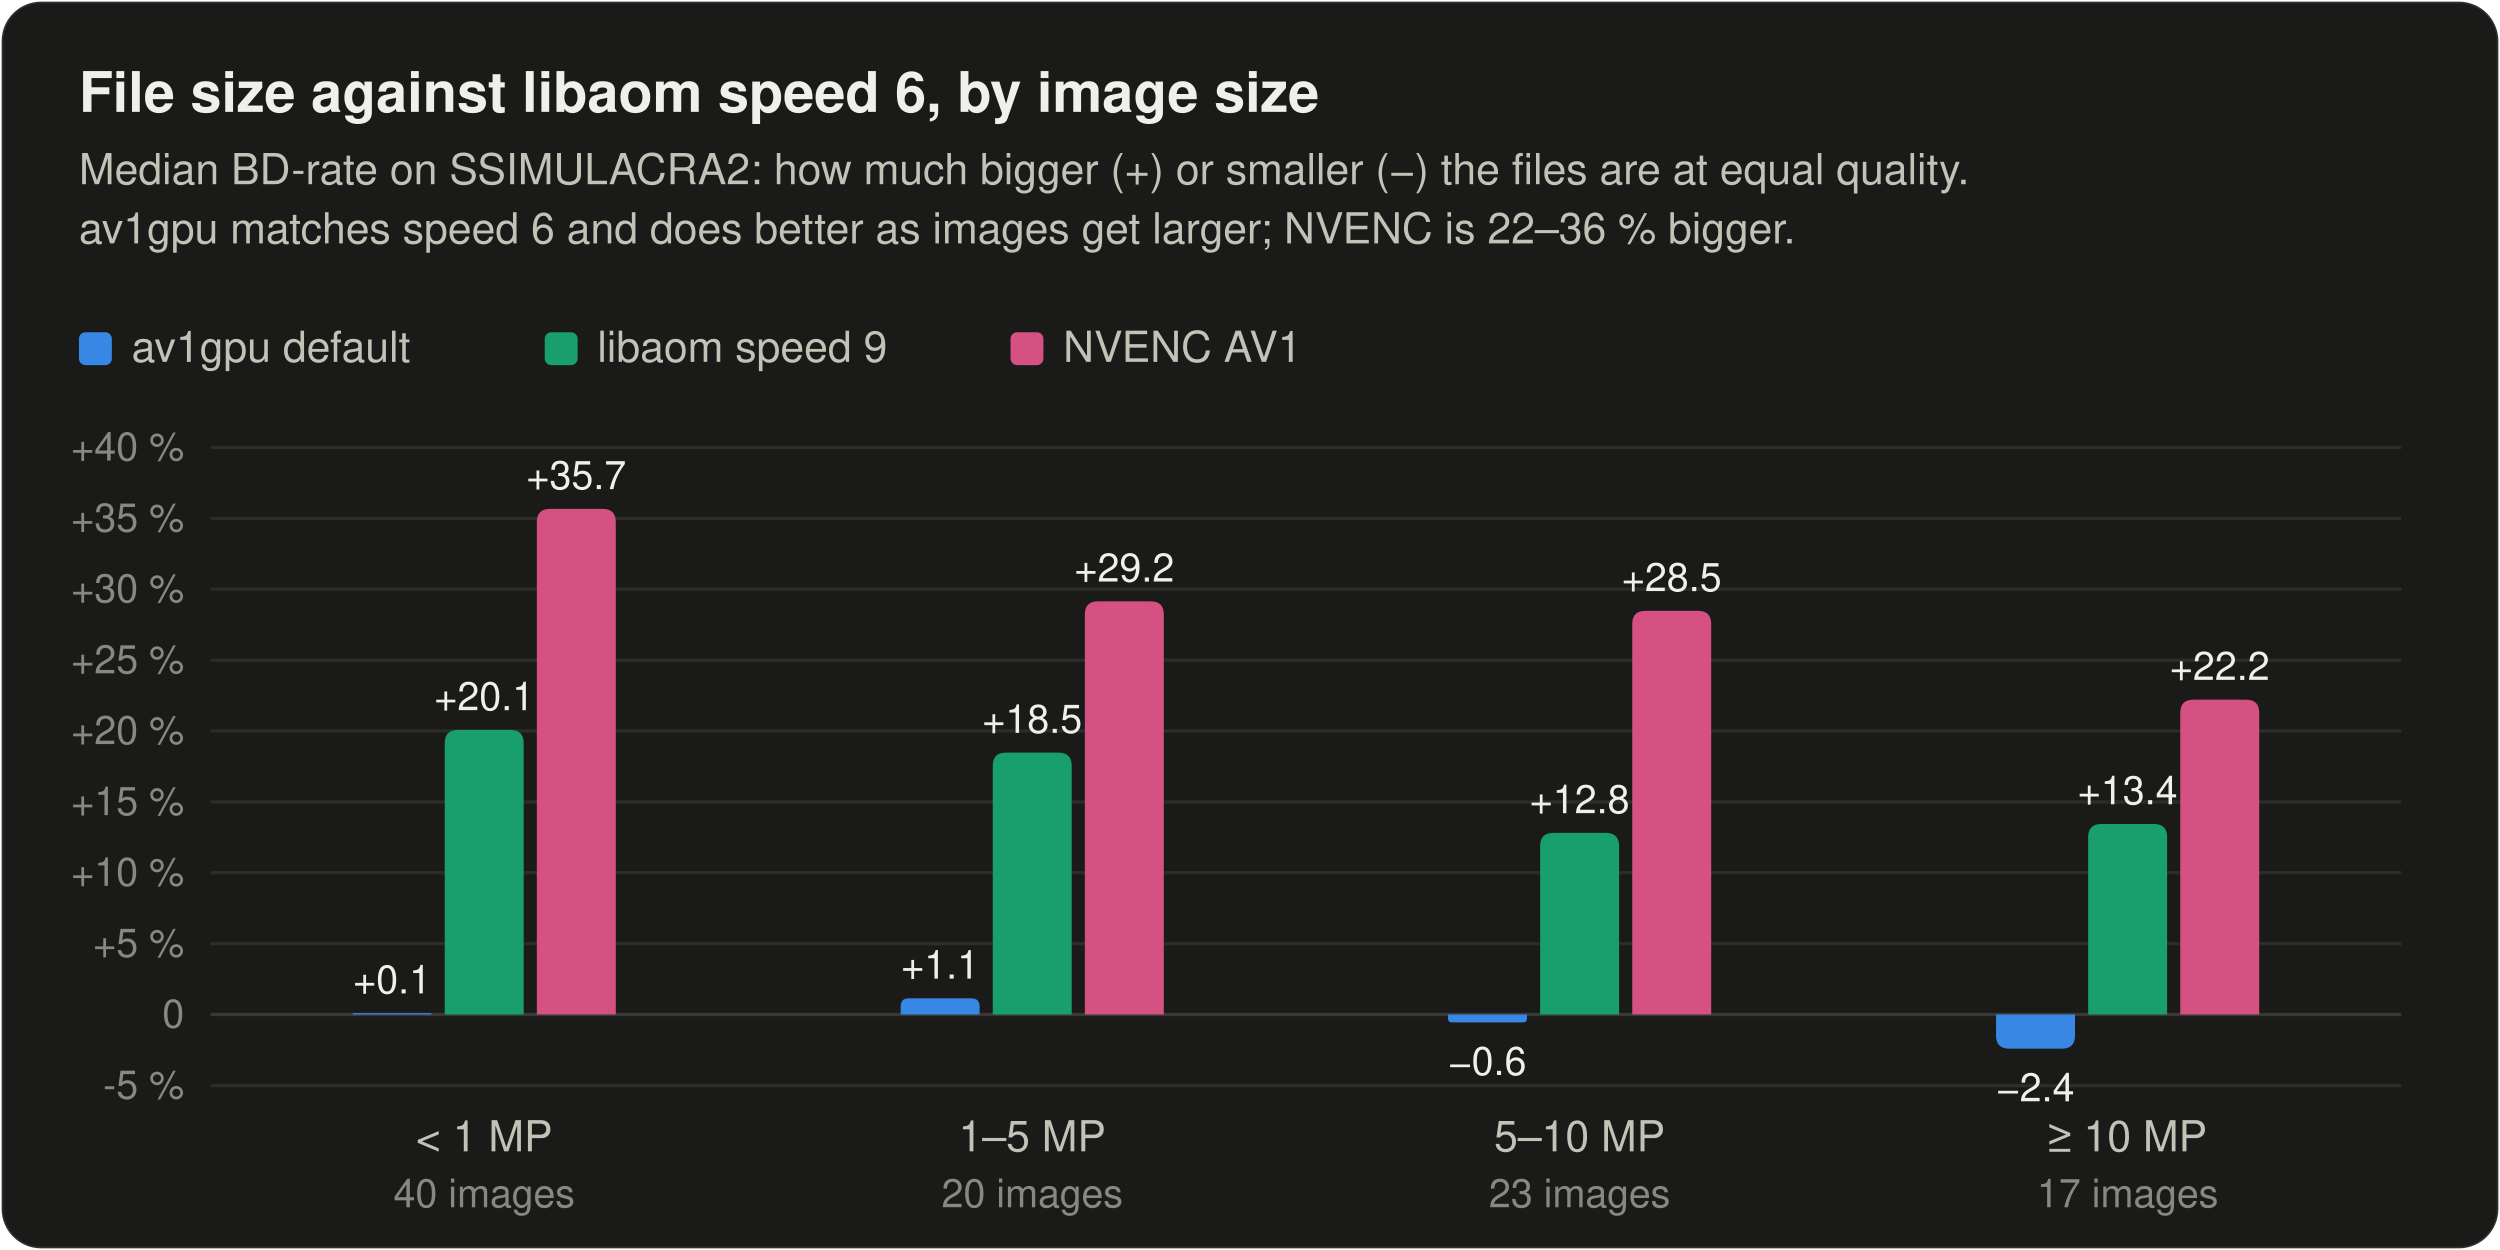
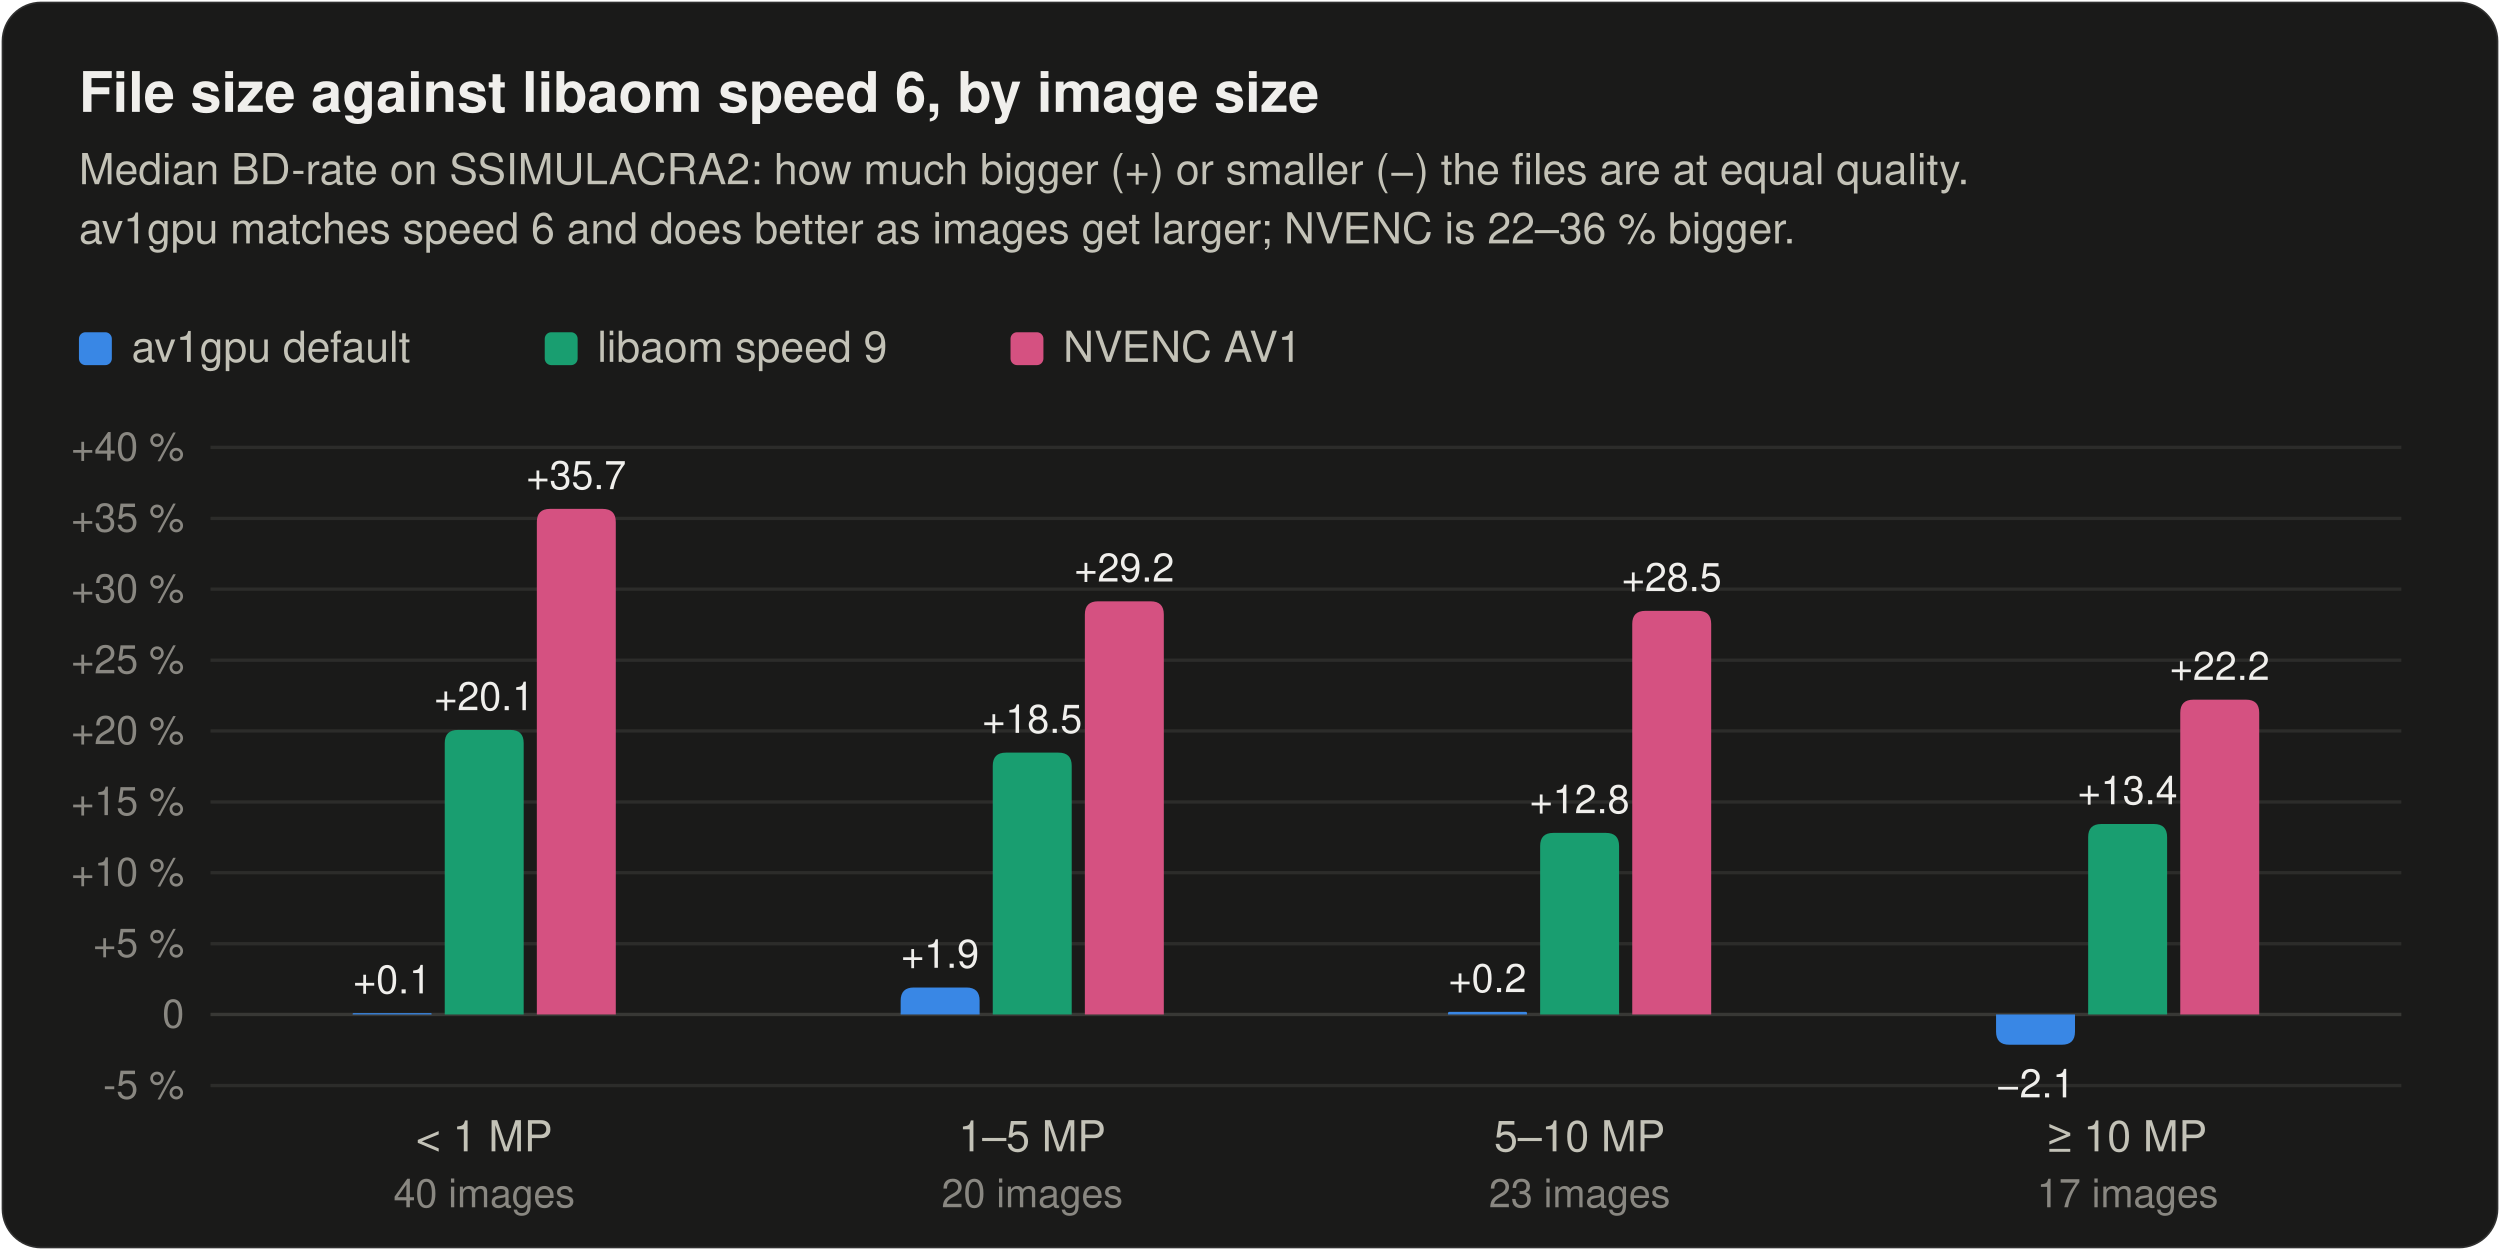
<svg xmlns="http://www.w3.org/2000/svg" width="760" height="380" viewBox="0 0 760 380" font-family="system-ui,-apple-system,'Segoe UI',Helvetica,Arial,sans-serif" role="img" aria-label="File size against libaom speed 6 by image size">
  <rect x="0.5" y="0.5" width="759" height="379" rx="12" fill="#1a1a19" stroke="rgba(255,255,255,0.10)" />
  <text x="24.0" y="34.0" font-size="17" fill="#f0efec" text-anchor="start" font-weight="600">File size against libaom speed 6, by image size</text>
  <text x="24.0" y="56.0" font-size="13" fill="#c3c2b7" text-anchor="start" font-weight="400">Median BD-rate on SSIMULACRA2: how much bigger (+) or smaller (−) the files are at equal quality.</text>
  <text x="24.0" y="74.0" font-size="13" fill="#c3c2b7" text-anchor="start" font-weight="400">av1gpu matches speed 6 and does better as images get larger; NVENC is 22–36 % bigger.</text>
  <rect x="24" y="101" width="10" height="10" rx="2" fill="#3987e5" />
  <text x="40.0" y="110.0" font-size="13" fill="#c3c2b7" text-anchor="start" font-weight="400">av1gpu default</text>
  <rect x="165.6" y="101" width="10" height="10" rx="2" fill="#199e70" />
  <text x="181.6" y="110.0" font-size="13" fill="#c3c2b7" text-anchor="start" font-weight="400">libaom speed 9</text>
  <rect x="307.2" y="101" width="10" height="10" rx="2" fill="#d55181" />
  <text x="323.2" y="110.0" font-size="13" fill="#c3c2b7" text-anchor="start" font-weight="400">NVENC AV1</text>
  <line x1="64.0" y1="330.0" x2="730.0" y2="330.0" stroke="#2c2c2a" stroke-width="1" />
  <text x="56.0" y="334.0" font-size="12" fill="#898781" text-anchor="end" font-weight="400">-5 %</text>
  <line x1="64.0" y1="308.4" x2="730.0" y2="308.4" stroke="#383835" stroke-width="1" />
  <text x="56.0" y="312.4" font-size="12" fill="#898781" text-anchor="end" font-weight="400">0</text>
  <line x1="64.0" y1="286.9" x2="730.0" y2="286.9" stroke="#2c2c2a" stroke-width="1" />
  <text x="56.0" y="290.9" font-size="12" fill="#898781" text-anchor="end" font-weight="400">+5 %</text>
  <line x1="64.0" y1="265.3" x2="730.0" y2="265.3" stroke="#2c2c2a" stroke-width="1" />
  <text x="56.0" y="269.3" font-size="12" fill="#898781" text-anchor="end" font-weight="400">+10 %</text>
  <line x1="64.0" y1="243.8" x2="730.0" y2="243.8" stroke="#2c2c2a" stroke-width="1" />
  <text x="56.0" y="247.8" font-size="12" fill="#898781" text-anchor="end" font-weight="400">+15 %</text>
  <line x1="64.0" y1="222.2" x2="730.0" y2="222.2" stroke="#2c2c2a" stroke-width="1" />
  <text x="56.0" y="226.2" font-size="12" fill="#898781" text-anchor="end" font-weight="400">+20 %</text>
  <line x1="64.0" y1="200.7" x2="730.0" y2="200.7" stroke="#2c2c2a" stroke-width="1" />
  <text x="56.0" y="204.7" font-size="12" fill="#898781" text-anchor="end" font-weight="400">+25 %</text>
  <line x1="64.0" y1="179.1" x2="730.0" y2="179.1" stroke="#2c2c2a" stroke-width="1" />
  <text x="56.0" y="183.1" font-size="12" fill="#898781" text-anchor="end" font-weight="400">+30 %</text>
  <line x1="64.0" y1="157.6" x2="730.0" y2="157.6" stroke="#2c2c2a" stroke-width="1" />
  <text x="56.0" y="161.6" font-size="12" fill="#898781" text-anchor="end" font-weight="400">+35 %</text>
  <line x1="64.0" y1="136.0" x2="730.0" y2="136.0" stroke="#2c2c2a" stroke-width="1" />
  <text x="56.0" y="140.0" font-size="12" fill="#898781" text-anchor="end" font-weight="400">+40 %</text>
  <text x="147.2" y="350.0" font-size="13" fill="#c3c2b7" text-anchor="middle" font-weight="400">&lt; 1 MP</text>
  <text x="147.2" y="367.0" font-size="12" fill="#898781" text-anchor="middle" font-weight="400">40 images</text>
  <path d="M107.2,308.4 V308.2 Q107.2,308.0 107.5,308.0 H131.0 Q131.2,308.0 131.2,308.2 V308.4 Z" fill="#3987e5" />
  <text x="119.2" y="302.0" font-size="12" fill="#f0efec" text-anchor="middle" font-weight="400">+0.1</text>
  <path d="M135.2,308.4 V225.9 Q135.2,221.9 139.2,221.9 H155.2 Q159.2,221.9 159.2,225.9 V308.4 Z" fill="#199e70" />
  <text x="147.2" y="215.9" font-size="12" fill="#f0efec" text-anchor="middle" font-weight="400">+20.1</text>
  <path d="M163.2,308.4 V158.7 Q163.2,154.7 167.2,154.7 H183.2 Q187.2,154.7 187.2,158.7 V308.4 Z" fill="#d55181" />
  <text x="175.2" y="148.7" font-size="12" fill="#f0efec" text-anchor="middle" font-weight="400">+35.7</text>
  <text x="313.8" y="350.0" font-size="13" fill="#c3c2b7" text-anchor="middle" font-weight="400">1–5 MP</text>
  <text x="313.8" y="367.0" font-size="12" fill="#898781" text-anchor="middle" font-weight="400">20 images</text>
-   <path d="M273.8,308.4 V306.0 Q273.8,303.5 276.2,303.5 H295.3 Q297.8,303.5 297.8,306.0 V308.4 Z" fill="#3987e5" />
-   <text x="285.8" y="297.5" font-size="12" fill="#f0efec" text-anchor="middle" font-weight="400">+1.1</text>
+   <path d="M273.8,308.4 V304.2 Q273.8,300.2 277.8,300.2 H293.8 Q297.8,300.2 297.8,304.2 V308.4 Z" fill="#3987e5" />
+   <text x="285.8" y="294.2" font-size="12" fill="#f0efec" text-anchor="middle" font-weight="400">+1.9</text>
  <path d="M301.8,308.4 V232.8 Q301.8,228.8 305.8,228.8 H321.8 Q325.8,228.8 325.8,232.8 V308.4 Z" fill="#199e70" />
  <text x="313.8" y="222.8" font-size="12" fill="#f0efec" text-anchor="middle" font-weight="400">+18.5</text>
  <path d="M329.8,308.4 V186.8 Q329.8,182.8 333.8,182.8 H349.8 Q353.8,182.8 353.8,186.8 V308.4 Z" fill="#d55181" />
  <text x="341.8" y="176.8" font-size="12" fill="#f0efec" text-anchor="middle" font-weight="400">+29.2</text>
  <text x="480.2" y="350.0" font-size="13" fill="#c3c2b7" text-anchor="middle" font-weight="400">5–10 MP</text>
  <text x="480.2" y="367.0" font-size="12" fill="#898781" text-anchor="middle" font-weight="400">23 images</text>
-   <path d="M440.2,308.4 V309.6 Q440.2,310.8 441.4,310.8 H463.1 Q464.2,310.8 464.2,309.6 V308.4 Z" fill="#3987e5" />
-   <text x="452.2" y="326.8" font-size="12" fill="#f0efec" text-anchor="middle" font-weight="400">−0.6</text>
+   <path d="M440.2,308.4 V308.0 Q440.2,307.6 440.7,307.6 H463.8 Q464.2,307.6 464.2,308.0 V308.4 Z" fill="#3987e5" />
+   <text x="452.2" y="301.6" font-size="12" fill="#f0efec" text-anchor="middle" font-weight="400">+0.2</text>
  <path d="M468.2,308.4 V257.2 Q468.2,253.2 472.2,253.2 H488.2 Q492.2,253.2 492.2,257.2 V308.4 Z" fill="#199e70" />
  <text x="480.2" y="247.2" font-size="12" fill="#f0efec" text-anchor="middle" font-weight="400">+12.8</text>
  <path d="M496.2,308.4 V189.7 Q496.2,185.7 500.2,185.7 H516.2 Q520.2,185.7 520.2,189.7 V308.4 Z" fill="#d55181" />
  <text x="508.2" y="179.7" font-size="12" fill="#f0efec" text-anchor="middle" font-weight="400">+28.5</text>
  <text x="646.8" y="350.0" font-size="13" fill="#c3c2b7" text-anchor="middle" font-weight="400">≥ 10 MP</text>
  <text x="646.8" y="367.0" font-size="12" fill="#898781" text-anchor="middle" font-weight="400">17 images</text>
-   <path d="M606.8,308.4 V314.8 Q606.8,318.8 610.8,318.8 H626.8 Q630.8,318.8 630.8,314.8 V308.4 Z" fill="#3987e5" />
-   <text x="618.8" y="334.8" font-size="12" fill="#f0efec" text-anchor="middle" font-weight="400">−2.4</text>
+   <path d="M606.8,308.4 V313.6 Q606.8,317.6 610.8,317.6 H626.8 Q630.8,317.6 630.8,313.6 V308.4 Z" fill="#3987e5" />
+   <text x="618.8" y="333.6" font-size="12" fill="#f0efec" text-anchor="middle" font-weight="400">−2.1</text>
  <path d="M634.8,308.4 V254.5 Q634.8,250.5 638.8,250.5 H654.8 Q658.8,250.5 658.8,254.5 V308.4 Z" fill="#199e70" />
  <text x="646.8" y="244.5" font-size="12" fill="#f0efec" text-anchor="middle" font-weight="400">+13.4</text>
  <path d="M662.8,308.4 V216.7 Q662.8,212.7 666.8,212.7 H682.8 Q686.8,212.7 686.8,216.7 V308.4 Z" fill="#d55181" />
  <text x="674.8" y="206.7" font-size="12" fill="#f0efec" text-anchor="middle" font-weight="400">+22.2</text>
</svg>
